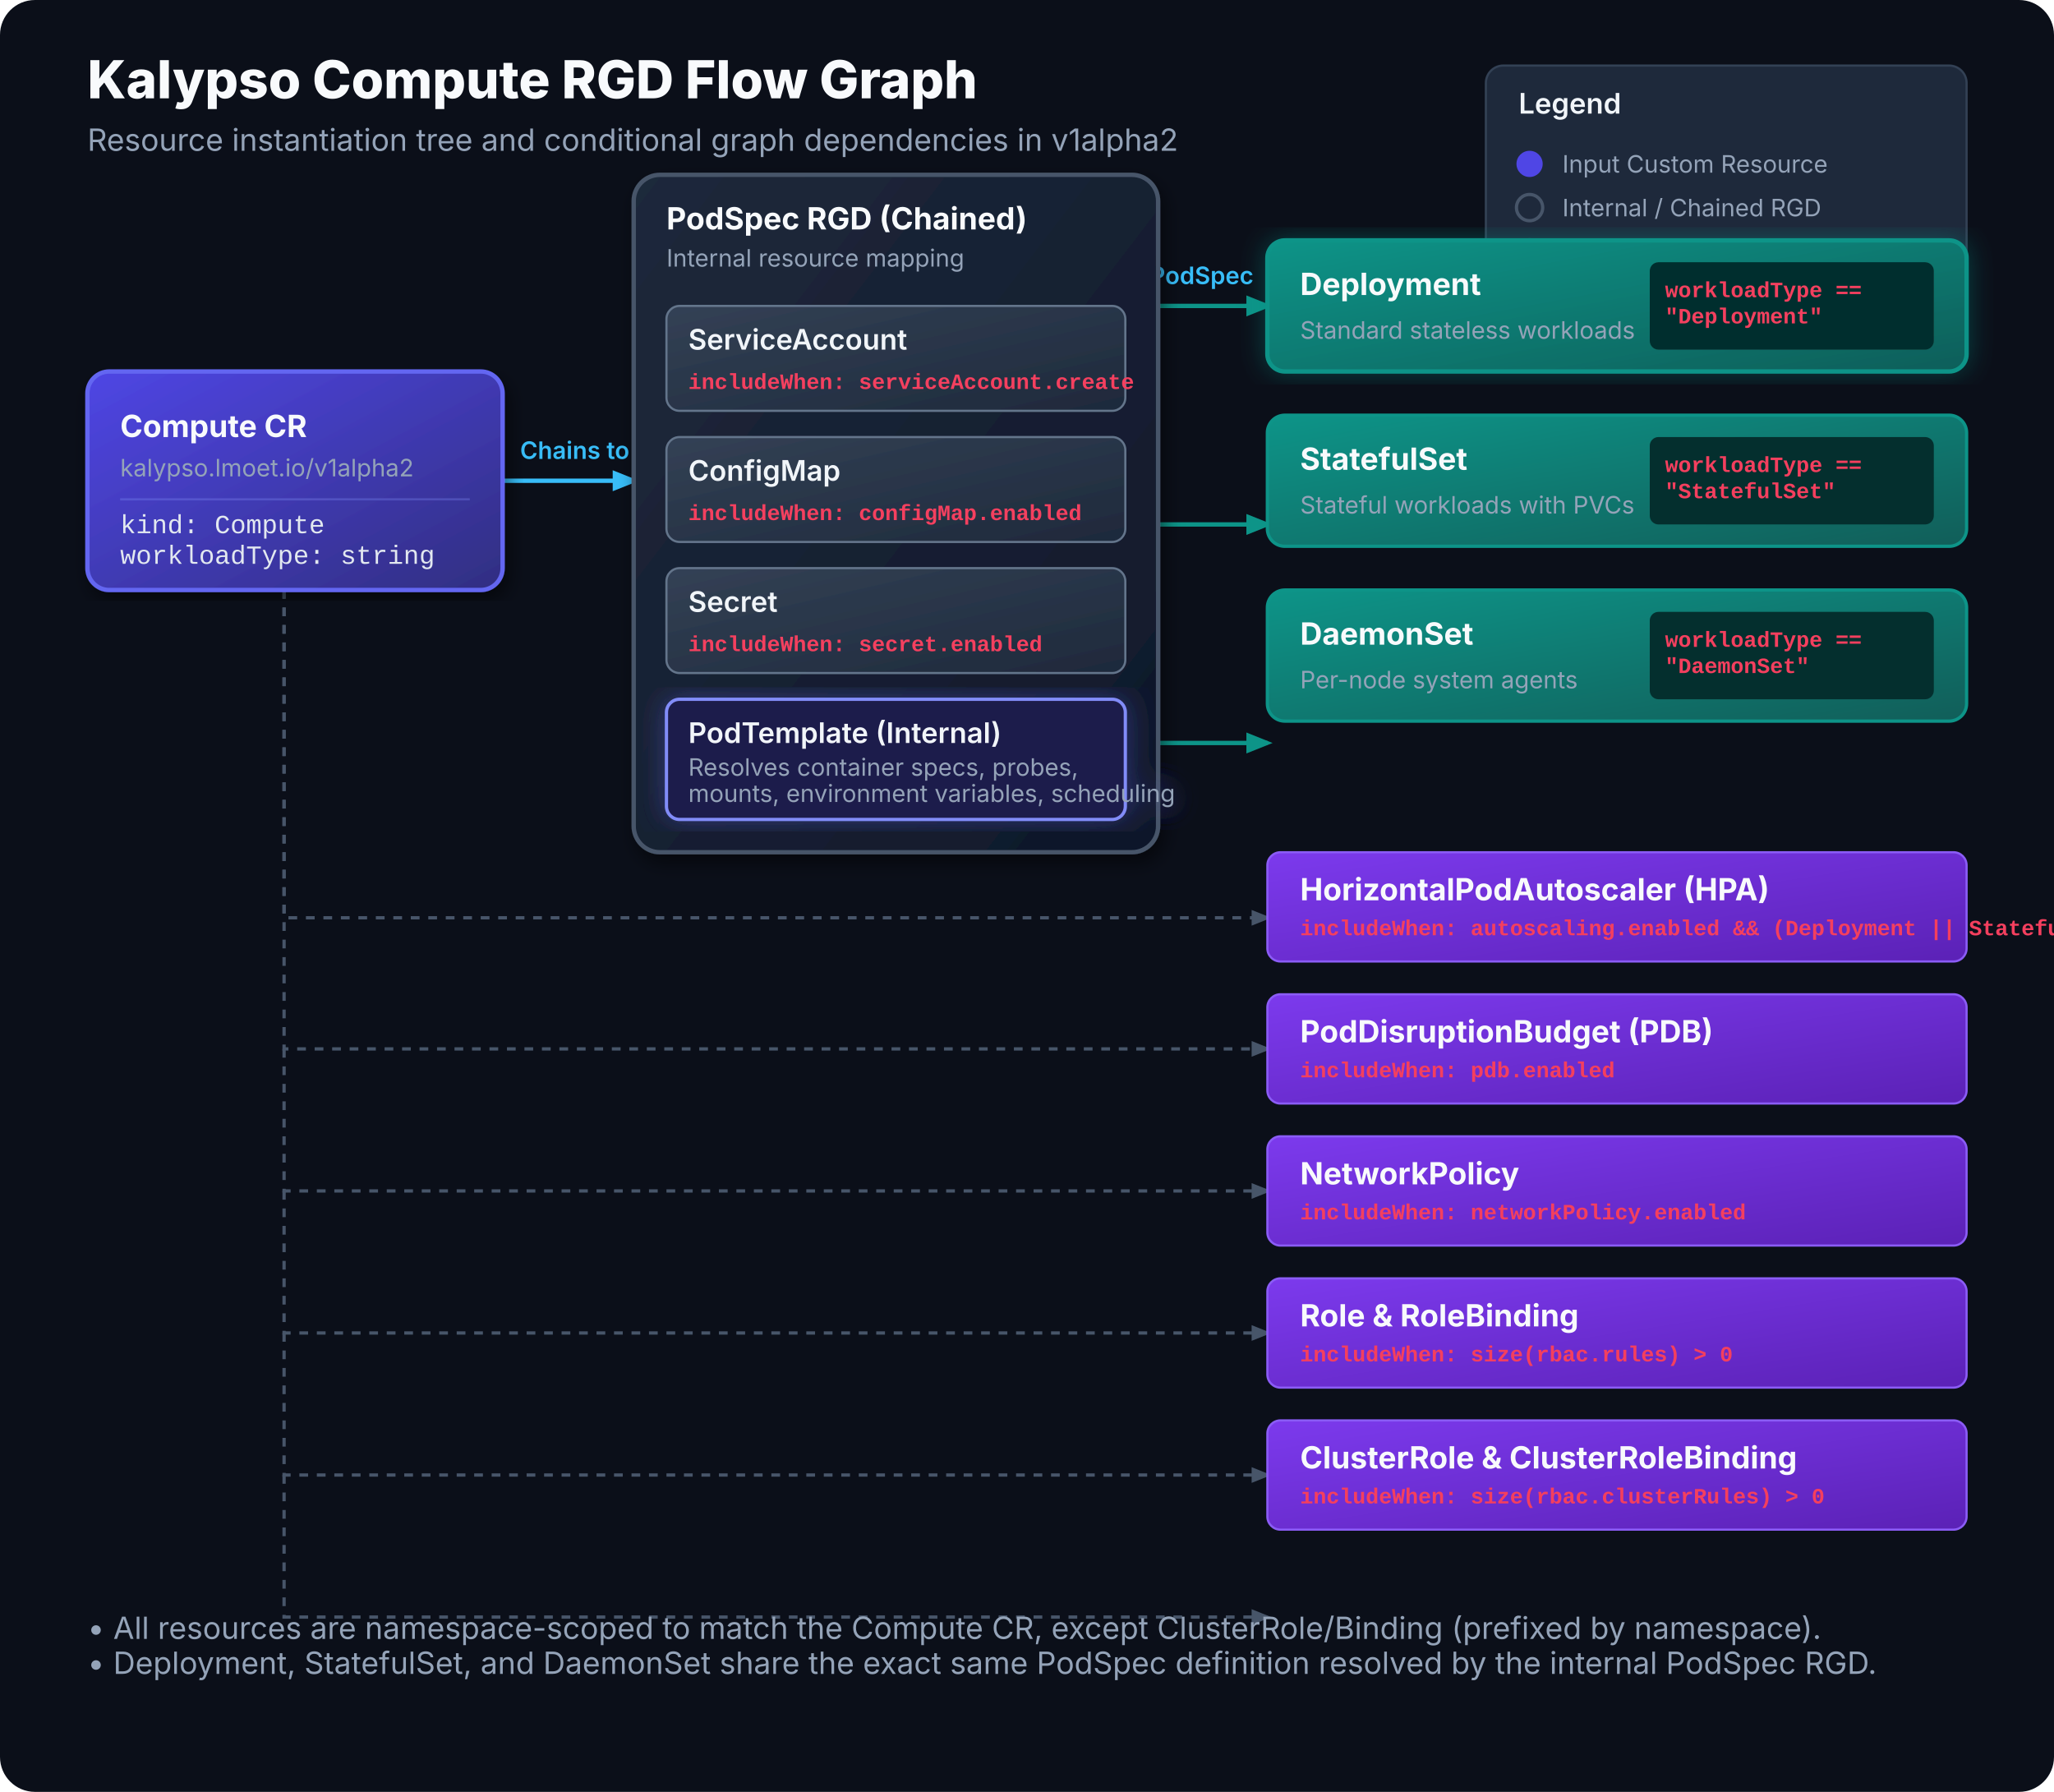
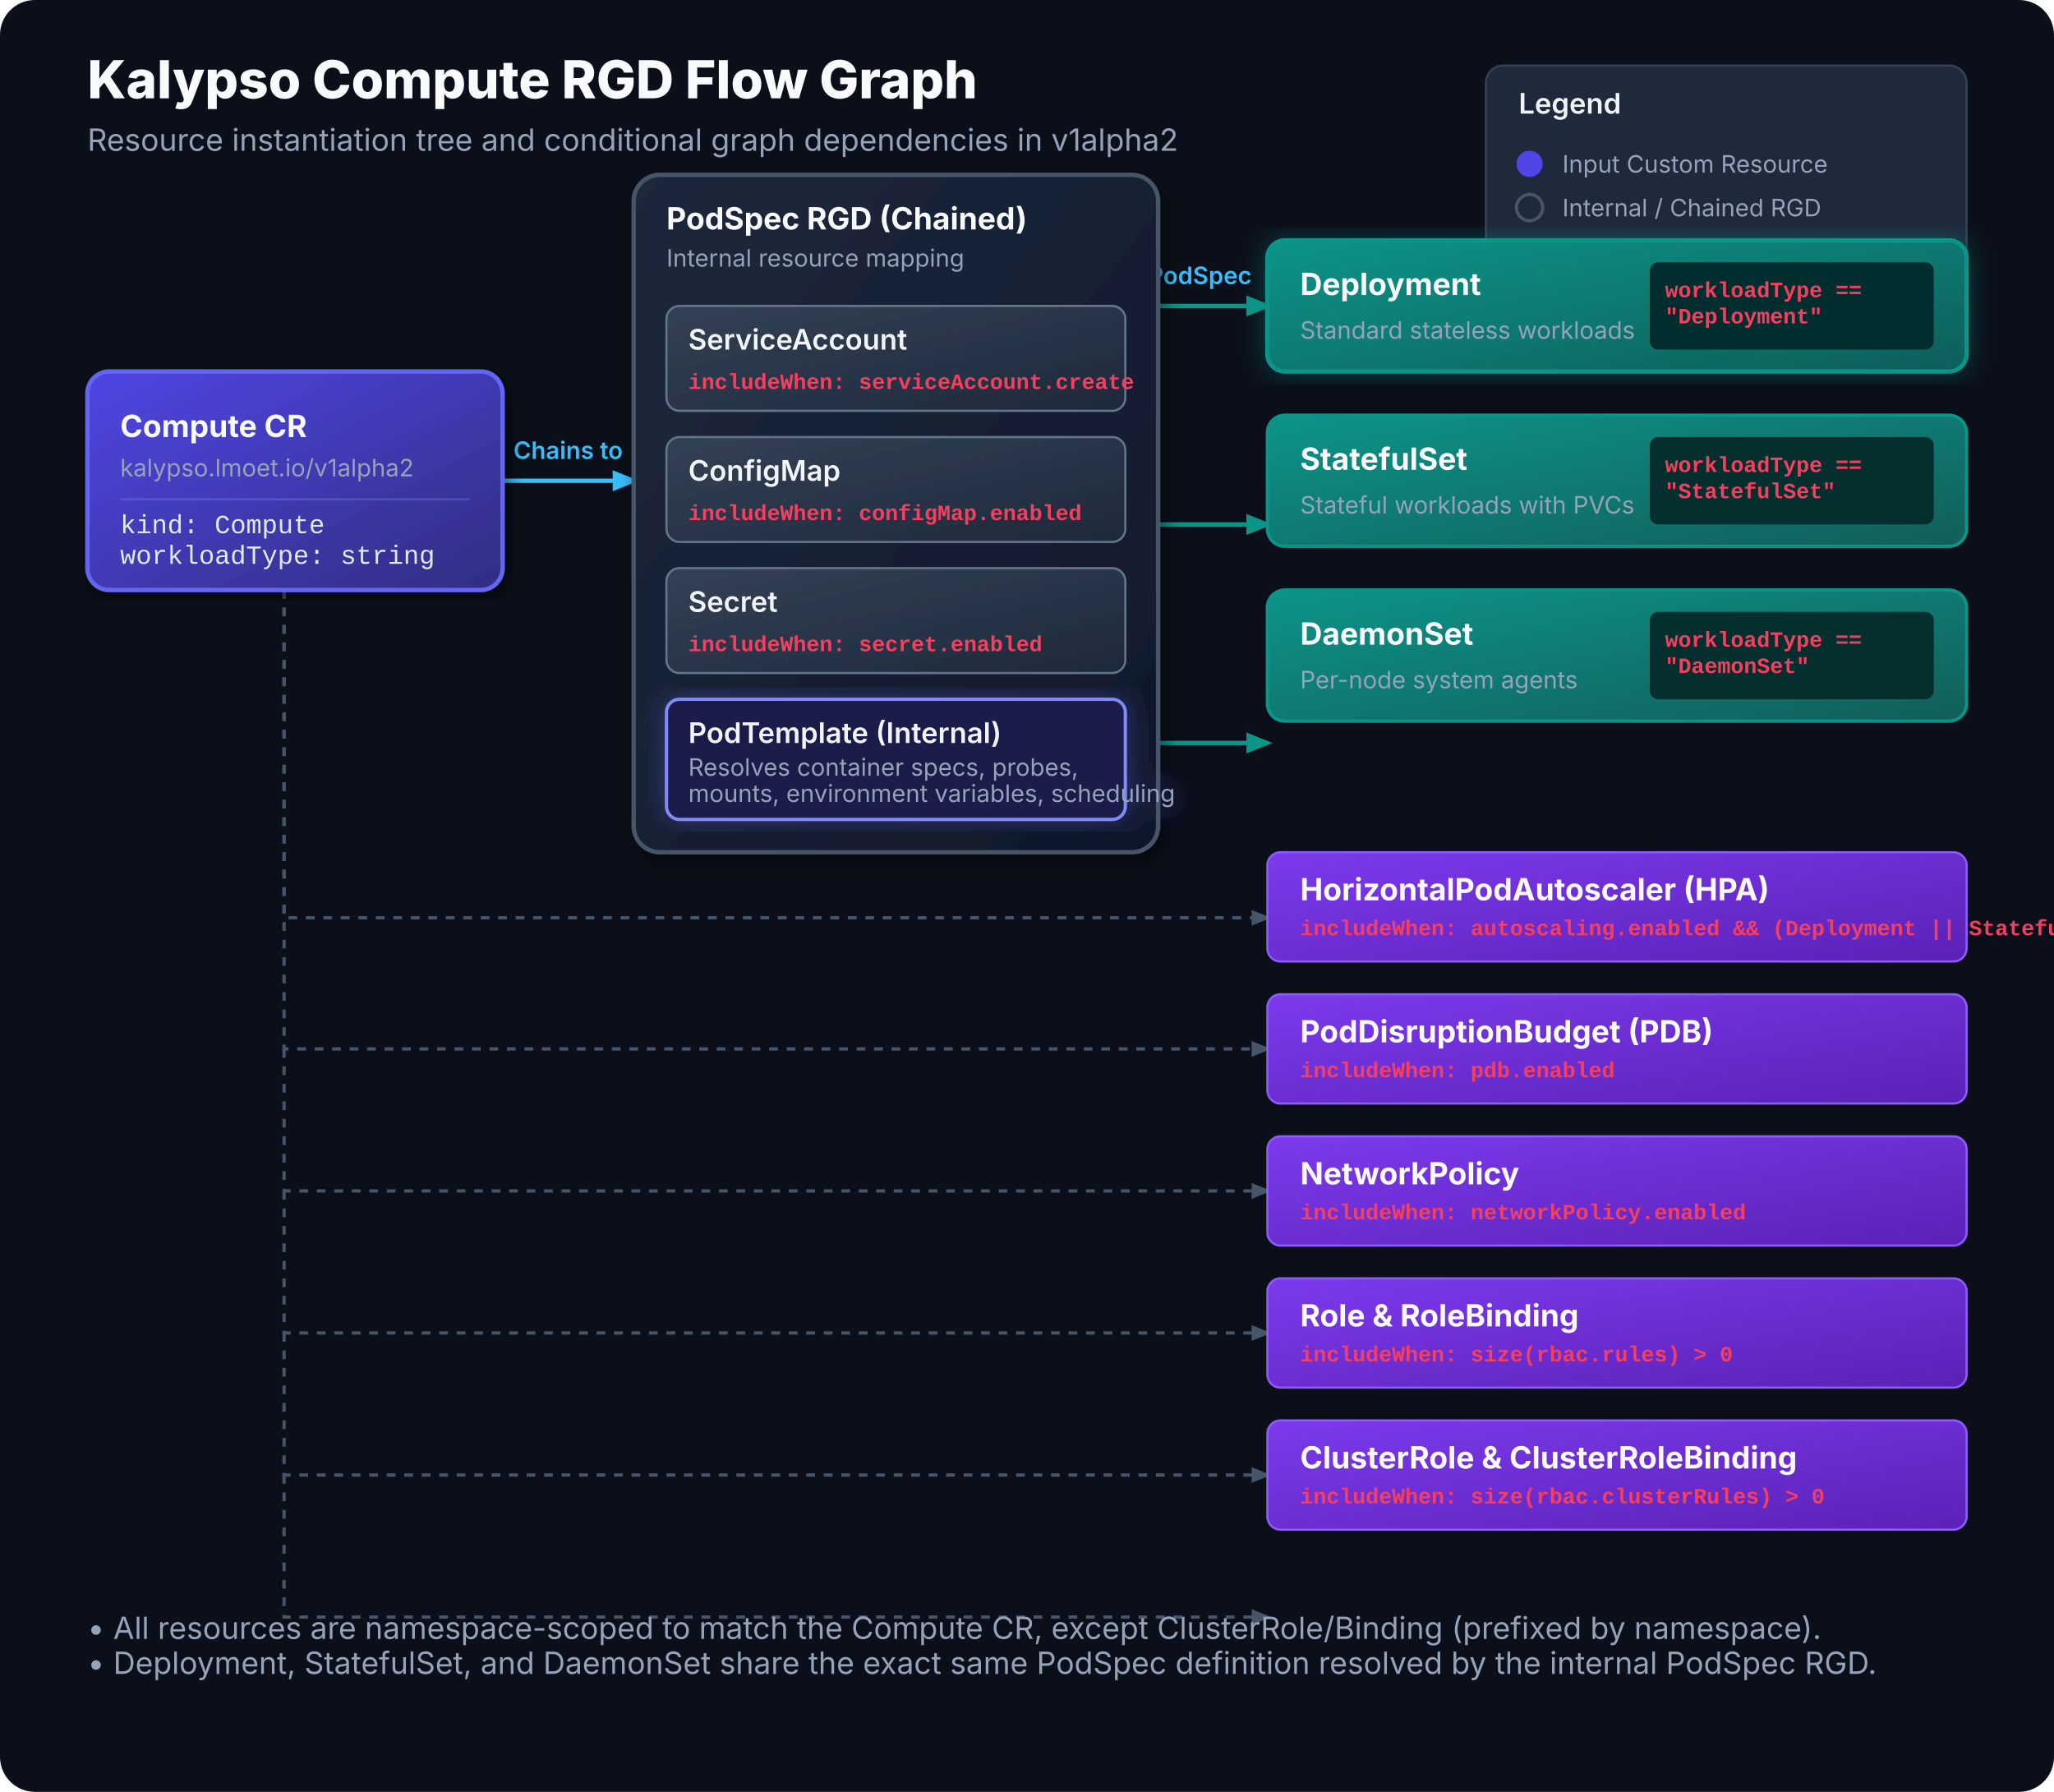
<svg xmlns="http://www.w3.org/2000/svg" viewBox="0 0 940 820" width="100%" height="100%">
  <style>
    .title { font-family: 'Inter', system-ui, -apple-system, sans-serif; font-size: 24px; font-weight: 800; fill: #F8FAFC; }
    .subtitle { font-family: 'Inter', system-ui, -apple-system, sans-serif; font-size: 14px; fill: #94A3B8; }
    .label { font-family: 'Inter', system-ui, -apple-system, sans-serif; font-size: 13px; font-weight: 600; fill: #F1F5F9; }
    .desc { font-family: 'Inter', system-ui, -apple-system, sans-serif; font-size: 11px; fill: #94A3B8; }
    .cond-text { font-family: 'SFMono-Regular', Consolas, 'Liberation Mono', Menlo, monospace; font-size: 10px; fill: #F43F5E; font-weight: bold; }
    .box-title { font-family: 'Inter', system-ui, -apple-system, sans-serif; font-size: 14px; font-weight: 700; fill: #F8FAFC; }
    .box-desc { font-family: 'Inter', system-ui, -apple-system, sans-serif; font-size: 11px; fill: #94A3B8; }
    .resource-text { font-family: 'SFMono-Regular', Consolas, 'Liberation Mono', Menlo, monospace; font-size: 12px; fill: #E2E8F0; }
    .arrow-text { font-family: 'Inter', system-ui, -apple-system, sans-serif; font-size: 11px; fill: #38BDF8; font-weight: 600; }
    
    /* Hover effects and transitions */
    .node-card { transition: transform 0.2s ease, filter 0.2s ease; }
    .node-card:hover { transform: translate(-2px, -2px); filter: brightness(1.1); }
  </style>
  <rect width="940" height="820" rx="16" fill="#0B0F19" />
  <defs>
    <filter id="shadow" x="-5%" y="-5%" width="110%" height="110%">
      <feDropShadow dx="2" dy="4" stdDeviation="4" flood-color="#000000" flood-opacity="0.5" />
    </filter>
    <filter id="glow-indigo" x="-10%" y="-10%" width="120%" height="120%">
      <feDropShadow dx="0" dy="0" stdDeviation="6" flood-color="#6366F1" flood-opacity="0.4" />
    </filter>
    <filter id="glow-teal" x="-10%" y="-10%" width="120%" height="120%">
      <feDropShadow dx="0" dy="0" stdDeviation="6" flood-color="#0D9488" flood-opacity="0.4" />
    </filter>
    <linearGradient id="grad-input" x1="0%" y1="0%" x2="100%" y2="100%">
      <stop offset="0%" stop-color="#4F46E5" />
      <stop offset="100%" stop-color="#312E81" />
    </linearGradient>
    <linearGradient id="grad-internal" x1="0%" y1="0%" x2="100%" y2="100%">
      <stop offset="0%" stop-color="#1E293B" />
      <stop offset="100%" stop-color="#0F172A" />
    </linearGradient>
    <linearGradient id="grad-workload" x1="0%" y1="0%" x2="100%" y2="100%">
      <stop offset="0%" stop-color="#0D9488" />
      <stop offset="100%" stop-color="#115E59" />
    </linearGradient>
    <linearGradient id="grad-subresource" x1="0%" y1="0%" x2="100%" y2="100%">
      <stop offset="0%" stop-color="#334155" />
      <stop offset="100%" stop-color="#1E293B" />
    </linearGradient>
    <linearGradient id="grad-operational" x1="0%" y1="0%" x2="100%" y2="100%">
      <stop offset="0%" stop-color="#7C3AED" />
      <stop offset="100%" stop-color="#5B21B6" />
    </linearGradient>
    <marker id="arrow" viewBox="0 0 10 10" refX="8" refY="5" markerWidth="6" markerHeight="6" orient="auto-start-reverse">
      <path d="M 0 1 L 10 5 L 0 9 z" fill="#475569" />
    </marker>
    <marker id="arrow-blue" viewBox="0 0 10 10" refX="8" refY="5" markerWidth="6" markerHeight="6" orient="auto-start-reverse">
      <path d="M 0 1 L 10 5 L 0 9 z" fill="#38BDF8" />
    </marker>
    <marker id="arrow-teal" viewBox="0 0 10 10" refX="8" refY="5" markerWidth="6" markerHeight="6" orient="auto-start-reverse">
      <path d="M 0 1 L 10 5 L 0 9 z" fill="#0D9488" />
    </marker>
  </defs>
  <g transform="translate(40, 45)">
    <text class="title" x="0" y="0">Kalypso Compute RGD Flow Graph</text>
    <text class="subtitle" x="0" y="24">Resource instantiation tree and conditional graph dependencies in v1alpha2</text>
  </g>
  <g transform="translate(680, 30)">
    <rect x="0" y="0" width="220" height="120" rx="8" fill="#1E293B" stroke="#334155" stroke-width="1" />
    <text class="label" x="15" y="22" font-size="11">Legend</text>
    <circle cx="20" cy="45" r="6" fill="#4F46E5" />
    <text class="desc" x="35" y="49">Input Custom Resource</text>
    <circle cx="20" cy="65" r="6" fill="#1E293B" stroke="#475569" stroke-width="1.5" />
    <text class="desc" x="35" y="69">Internal / Chained RGD</text>
    <circle cx="20" cy="85" r="6" fill="#0D9488" />
    <text class="desc" x="35" y="89">Core Workloads (Exclusive)</text>
    <circle cx="20" cy="105" r="6" fill="#7C3AED" />
    <text class="desc" x="35" y="109">Operational/Support Resources</text>
  </g>
  <g>
    <path d="M 230,220 L 290,220" fill="none" stroke="#38BDF8" stroke-width="2" marker-end="url(#arrow-blue)" />
-     <text class="arrow-text" x="238" y="210">Chains to</text>
+     <text class="arrow-text" x="260" y="210" text-anchor="middle">Chains to</text>
    <path d="M 430,340 L 480,340 L 480,240 L 580,240" fill="none" stroke="#0D9488" stroke-width="2" marker-end="url(#arrow-teal)" />
    <path d="M 480,240 L 480,140 L 580,140" fill="none" stroke="#0D9488" stroke-width="2" marker-end="url(#arrow-teal)" />
    <path d="M 480,340 L 580,340" fill="none" stroke="#0D9488" stroke-width="2" marker-end="url(#arrow-teal)" />
-     <text class="arrow-text" x="488" y="130">Injects PodSpec</text>
+     <text class="arrow-text" x="530" y="130" text-anchor="middle">Injects PodSpec</text>
    <path d="M 130,270 L 130,480 L 580,480" fill="none" stroke="#475569" stroke-dasharray="4,4" stroke-width="1.5" marker-end="url(#arrow)" />
    <path d="M 130,480 L 130,545 L 580,545" fill="none" stroke="#475569" stroke-dasharray="4,4" stroke-width="1.5" marker-end="url(#arrow)" />
    <path d="M 130,545 L 130,610 L 580,610" fill="none" stroke="#475569" stroke-dasharray="4,4" stroke-width="1.5" marker-end="url(#arrow)" />
    <path d="M 130,610 L 130,675 L 580,675" fill="none" stroke="#475569" stroke-dasharray="4,4" stroke-width="1.5" marker-end="url(#arrow)" />
    <path d="M 130,675 L 130,740 L 580,740" fill="none" stroke="#475569" stroke-dasharray="4,4" stroke-width="1.5" marker-end="url(#arrow)" />
    <path d="M 130,270 L 130,420 L 580,420" fill="none" stroke="#475569" stroke-dasharray="4,4" stroke-width="1.5" marker-end="url(#arrow)" />
  </g>
  <g class="node-card" filter="url(#shadow)" transform="translate(40, 170)">
    <rect width="190" height="100" rx="10" fill="url(#grad-input)" stroke="#6366F1" stroke-width="2" />
    <text class="box-title" x="15" y="30">Compute CR</text>
    <text class="box-desc" x="15" y="48">kalypso.lmoet.io/v1alpha2</text>
    <rect x="15" y="58" width="160" height="1" fill="#818CF8" opacity="0.3" />
    <text class="resource-text" x="15" y="74">kind: Compute</text>
    <text class="resource-text" x="15" y="88">workloadType: string</text>
  </g>
  <g filter="url(#shadow)" transform="translate(290, 80)">
    <rect width="240" height="310" rx="12" fill="url(#grad-internal)" stroke="#475569" stroke-width="2" />
    <text class="box-title" x="15" y="25">PodSpec RGD (Chained)</text>
    <text class="box-desc" x="15" y="42">Internal resource mapping</text>
    <g class="node-card" transform="translate(15, 60)">
      <rect width="210" height="48" rx="6" fill="url(#grad-subresource)" stroke="#64748B" stroke-width="1" />
      <text class="label" x="10" y="20" font-size="11">ServiceAccount</text>
      <text class="cond-text" x="10" y="38">includeWhen: serviceAccount.create</text>
    </g>
    <g class="node-card" transform="translate(15, 120)">
      <rect width="210" height="48" rx="6" fill="url(#grad-subresource)" stroke="#64748B" stroke-width="1" />
      <text class="label" x="10" y="20" font-size="11">ConfigMap</text>
      <text class="cond-text" x="10" y="38">includeWhen: configMap.enabled</text>
    </g>
    <g class="node-card" transform="translate(15, 180)">
      <rect width="210" height="48" rx="6" fill="url(#grad-subresource)" stroke="#64748B" stroke-width="1" />
      <text class="label" x="10" y="20" font-size="11">Secret</text>
      <text class="cond-text" x="10" y="38">includeWhen: secret.enabled</text>
    </g>
    <g class="node-card" filter="url(#glow-indigo)" transform="translate(15, 240)">
      <rect width="210" height="55" rx="6" fill="#1E1B4B" stroke="#818CF8" stroke-width="1.5" />
      <text class="label" x="10" y="20" font-size="11" fill="#A5B4FC">PodTemplate (Internal)</text>
      <text class="desc" x="10" y="35" font-size="9">Resolves container specs, probes,</text>
      <text class="desc" x="10" y="47" font-size="9">mounts, environment variables, scheduling</text>
    </g>
  </g>
  <g class="node-card" filter="url(#glow-teal)" transform="translate(580, 110)">
    <rect width="320" height="60" rx="8" fill="url(#grad-workload)" stroke="#0D9488" stroke-width="2" />
    <text class="box-title" x="15" y="25">Deployment</text>
    <text class="box-desc" x="15" y="45">Standard stateless workloads</text>
    <rect x="175" y="10" width="130" height="40" rx="4" fill="#042F2E" />
    <text class="cond-text" x="182" y="26" fill="#2DD4BF">workloadType ==</text>
    <text class="cond-text" x="182" y="38" fill="#2DD4BF">"Deployment"</text>
  </g>
  <g class="node-card" transform="translate(580, 190)">
    <rect width="320" height="60" rx="8" fill="url(#grad-workload)" stroke="#0D9488" stroke-width="1.5" />
    <text class="box-title" x="15" y="25">StatefulSet</text>
    <text class="box-desc" x="15" y="45">Stateful workloads with PVCs</text>
    <rect x="175" y="10" width="130" height="40" rx="4" fill="#042F2E" />
    <text class="cond-text" x="182" y="26" fill="#2DD4BF">workloadType ==</text>
    <text class="cond-text" x="182" y="38" fill="#2DD4BF">"StatefulSet"</text>
  </g>
  <g class="node-card" transform="translate(580, 270)">
    <rect width="320" height="60" rx="8" fill="url(#grad-workload)" stroke="#0D9488" stroke-width="1.5" />
    <text class="box-title" x="15" y="25">DaemonSet</text>
    <text class="box-desc" x="15" y="45">Per-node system agents</text>
    <rect x="175" y="10" width="130" height="40" rx="4" fill="#042F2E" />
    <text class="cond-text" x="182" y="26" fill="#2DD4BF">workloadType ==</text>
    <text class="cond-text" x="182" y="38" fill="#2DD4BF">"DaemonSet"</text>
  </g>
  <g class="node-card" transform="translate(580, 390)">
    <rect width="320" height="50" rx="6" fill="url(#grad-operational)" stroke="#8B5CF6" stroke-width="1" />
    <text class="box-title" x="15" y="22" font-size="12">HorizontalPodAutoscaler (HPA)</text>
    <text class="cond-text" x="15" y="38" fill="#DDD6FE">includeWhen: autoscaling.enabled &amp;&amp; (Deployment || StatefulSet)</text>
  </g>
  <g class="node-card" transform="translate(580, 455)">
    <rect width="320" height="50" rx="6" fill="url(#grad-operational)" stroke="#8B5CF6" stroke-width="1" />
    <text class="box-title" x="15" y="22" font-size="12">PodDisruptionBudget (PDB)</text>
    <text class="cond-text" x="15" y="38" fill="#DDD6FE">includeWhen: pdb.enabled</text>
  </g>
  <g class="node-card" transform="translate(580, 520)">
    <rect width="320" height="50" rx="6" fill="url(#grad-operational)" stroke="#8B5CF6" stroke-width="1" />
    <text class="box-title" x="15" y="22" font-size="12">NetworkPolicy</text>
    <text class="cond-text" x="15" y="38" fill="#DDD6FE">includeWhen: networkPolicy.enabled</text>
  </g>
  <g class="node-card" transform="translate(580, 585)">
    <rect width="320" height="50" rx="6" fill="url(#grad-operational)" stroke="#8B5CF6" stroke-width="1" />
    <text class="box-title" x="15" y="22" font-size="12">Role &amp; RoleBinding</text>
    <text class="cond-text" x="15" y="38" fill="#DDD6FE">includeWhen: size(rbac.rules) &gt; 0</text>
  </g>
  <g class="node-card" transform="translate(580, 650)">
    <rect width="320" height="50" rx="6" fill="url(#grad-operational)" stroke="#8B5CF6" stroke-width="1" />
    <text class="box-title" x="15" y="22" font-size="12">ClusterRole &amp; ClusterRoleBinding</text>
    <text class="cond-text" x="15" y="38" fill="#DDD6FE">includeWhen: size(rbac.clusterRules) &gt; 0</text>
  </g>
  <g transform="translate(40, 750)">
    <text class="subtitle" x="0" y="0">• All resources are namespace-scoped to match the Compute CR, except ClusterRole/Binding (prefixed by namespace).</text>
    <text class="subtitle" x="0" y="16">• Deployment, StatefulSet, and DaemonSet share the exact same PodSpec definition resolved by the internal PodSpec RGD.</text>
  </g>
</svg>
